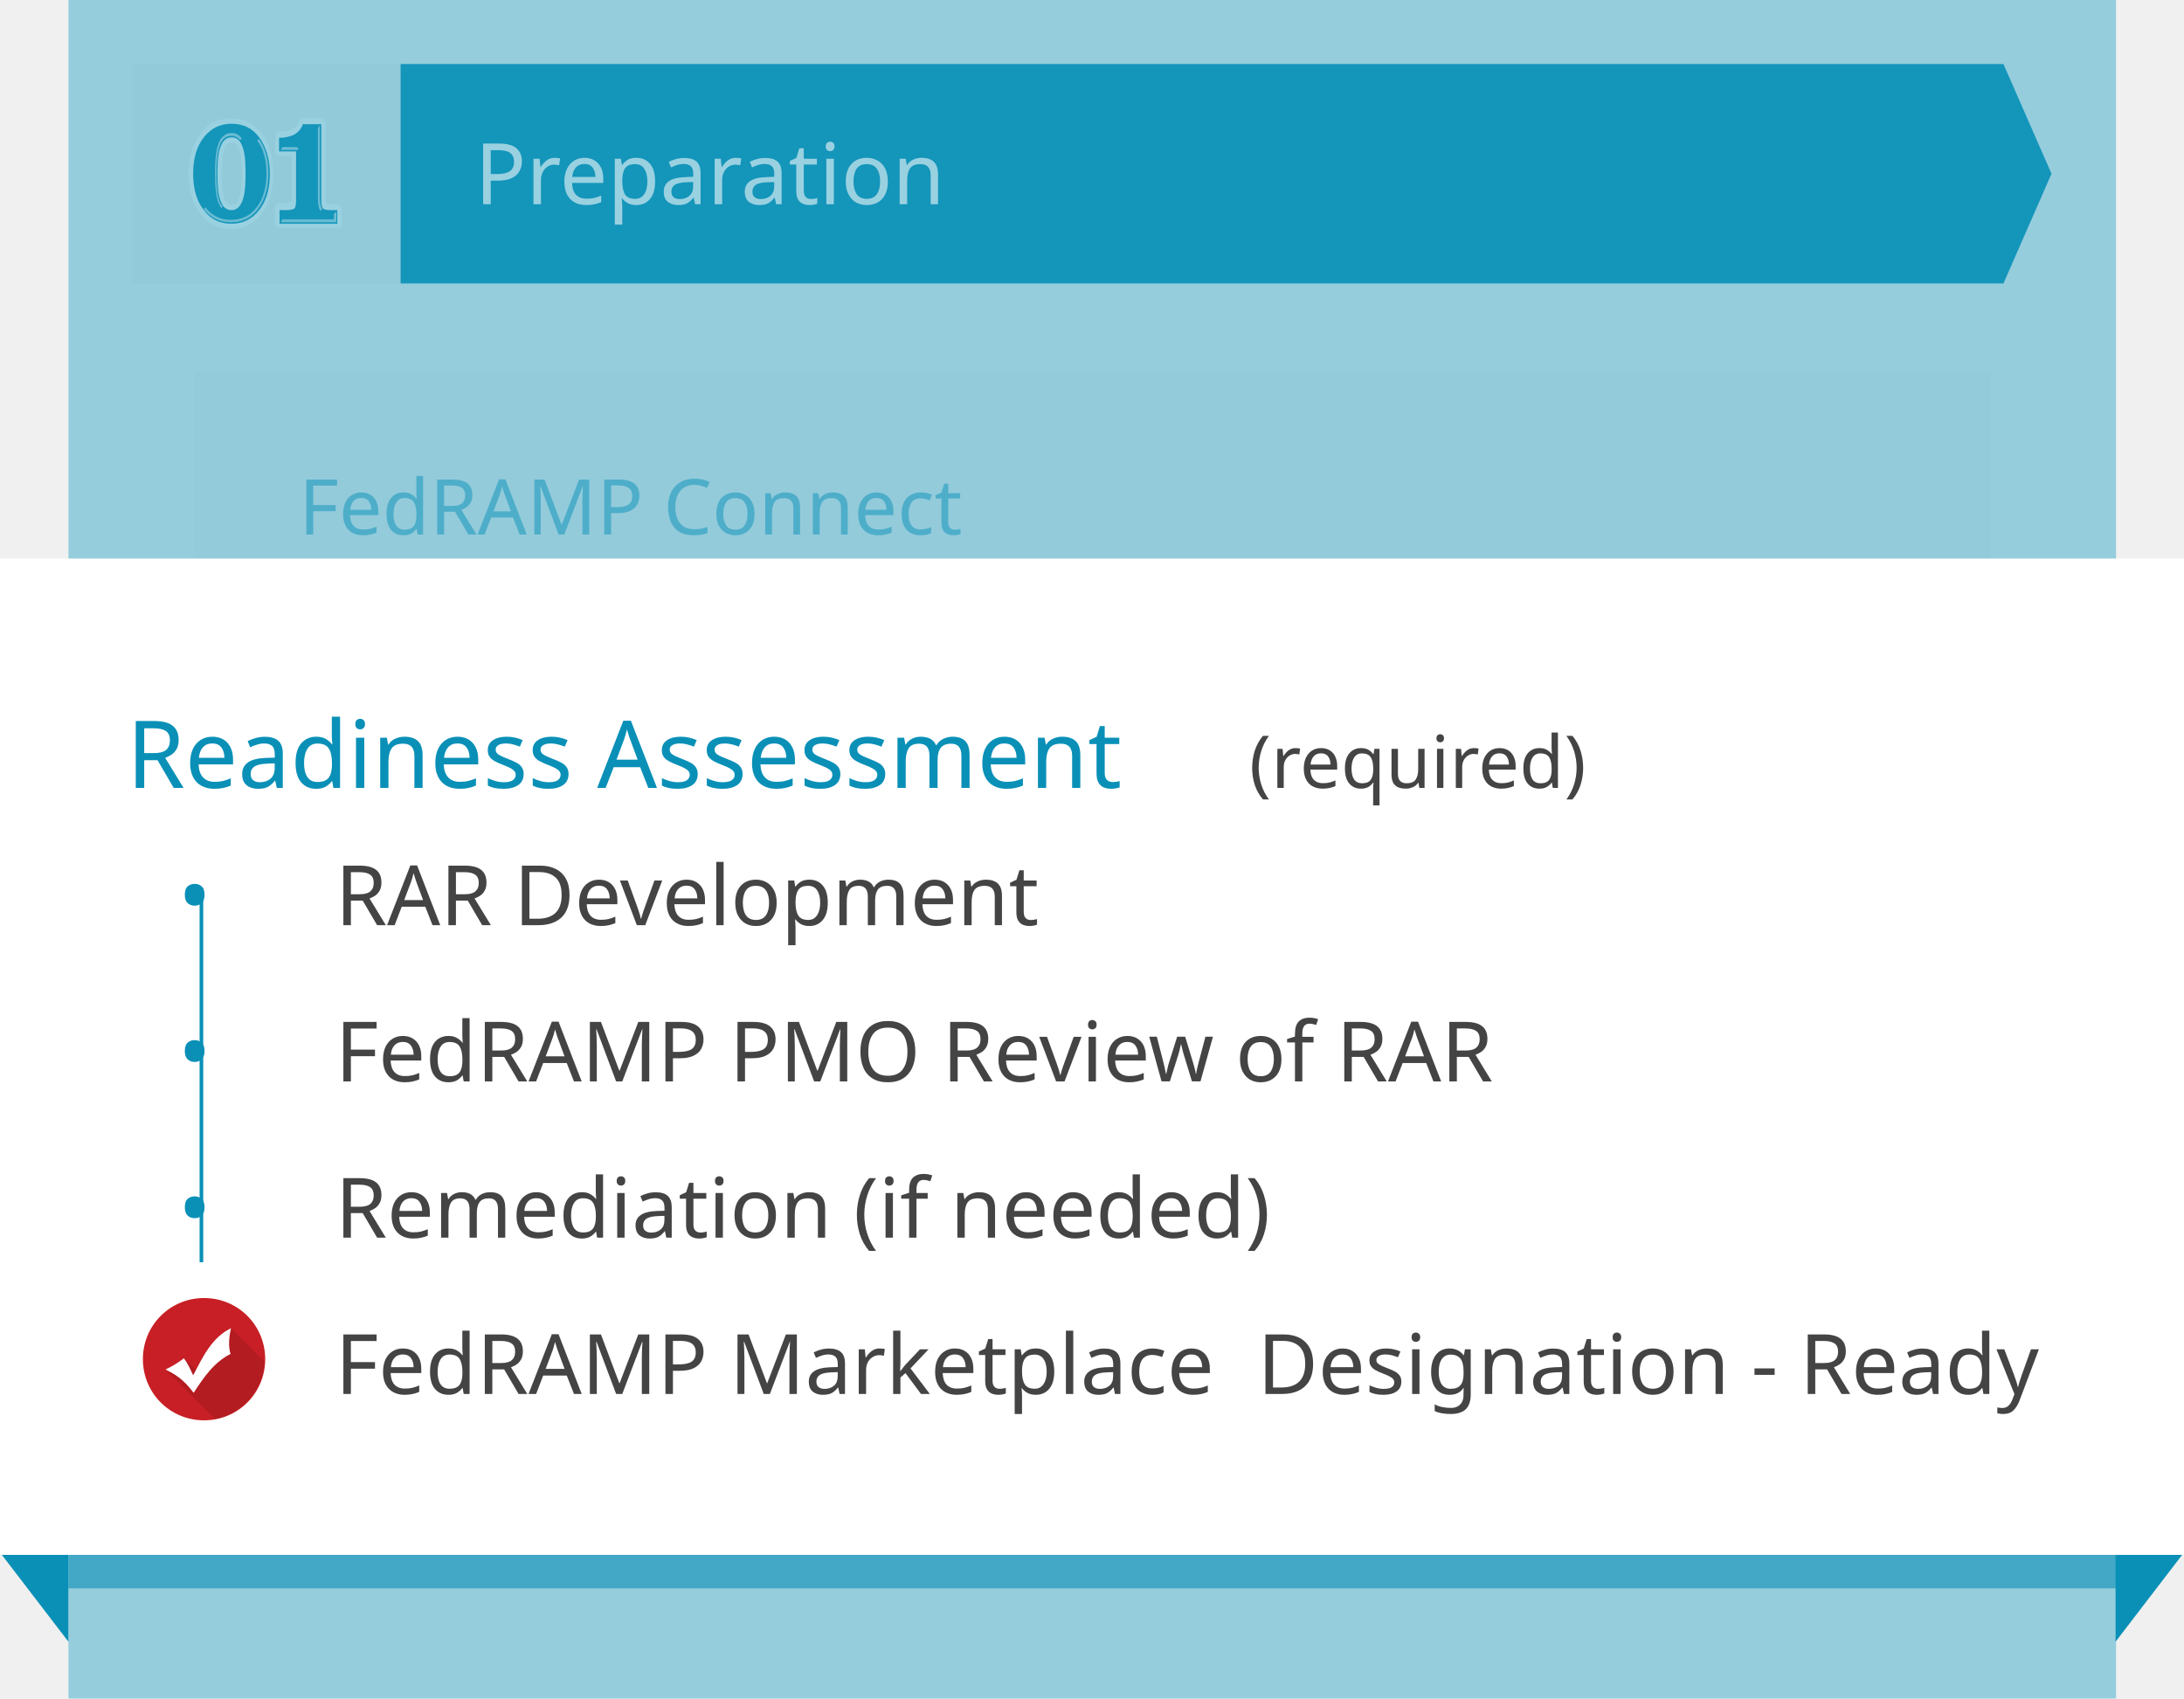
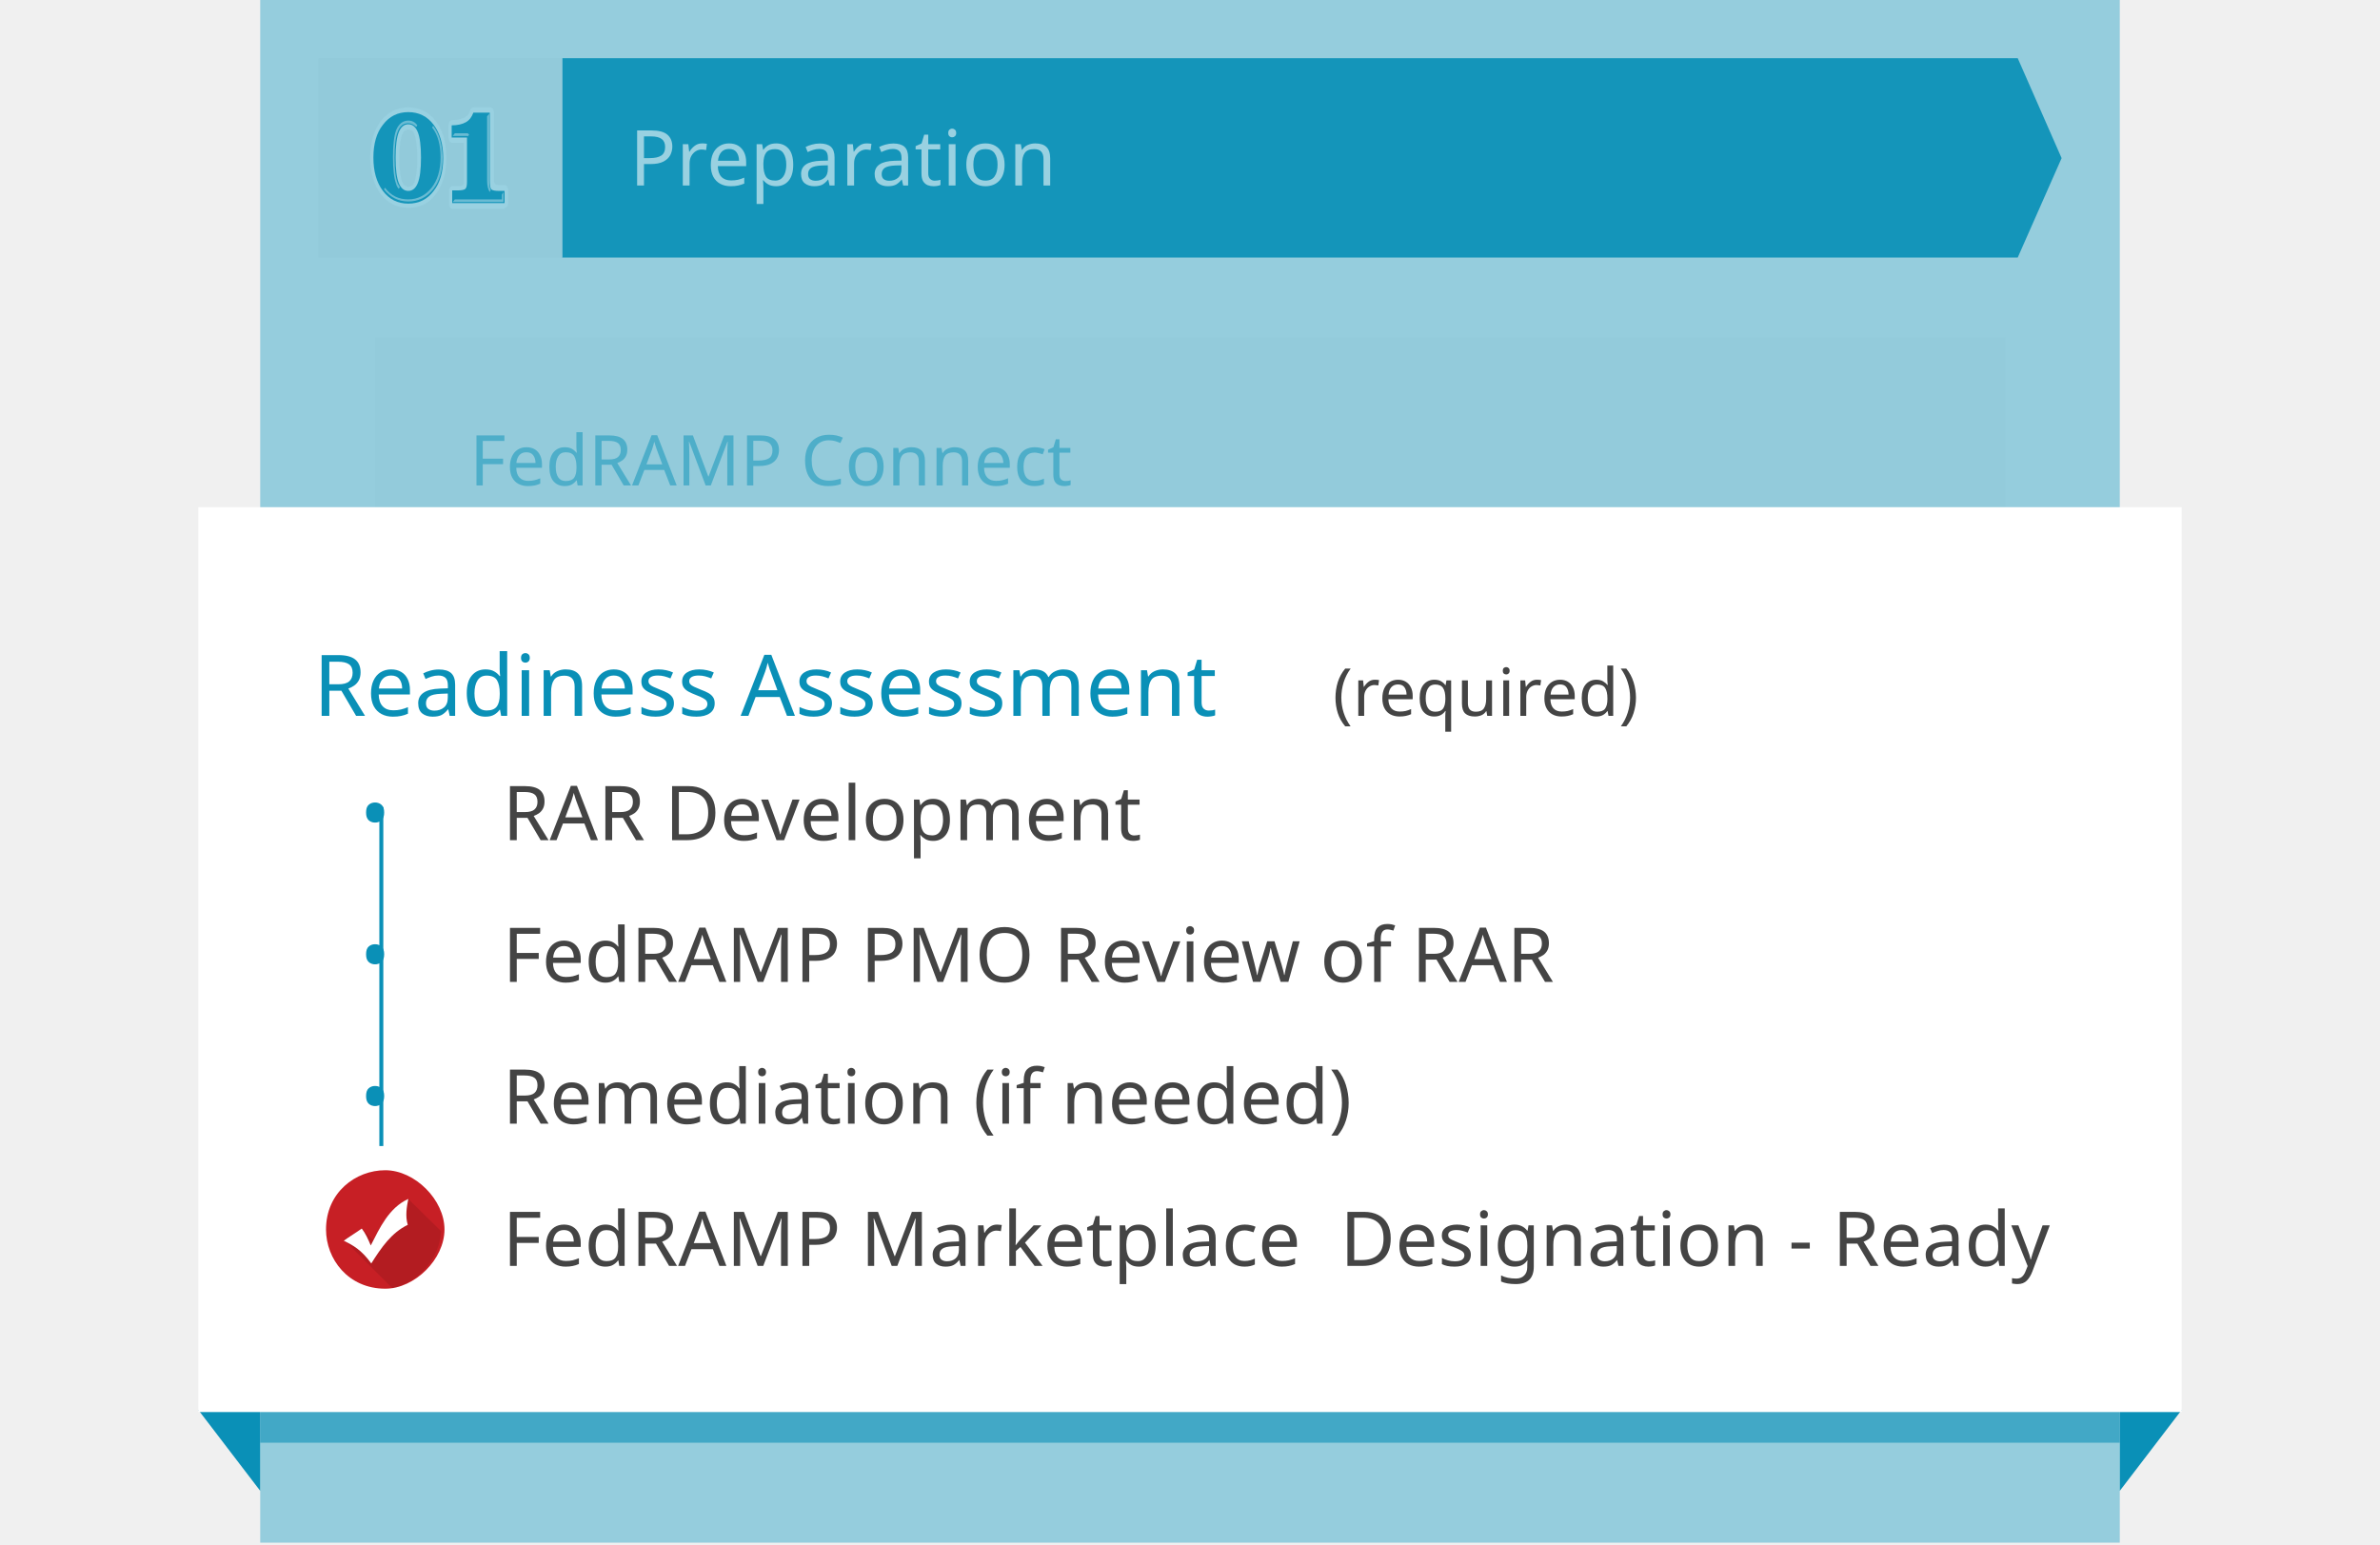
- <svg xmlns="http://www.w3.org/2000/svg" version="1.1" x="0px" y="0px" viewBox="0 0 450 350" style="enable-background:new 0 0 450 350;" xml:space="preserve">
+ <svg xmlns="http://www.w3.org/2000/svg" version="1.1" x="0px" y="0px" viewBox="0 0 450 292" style="enable-background:new 0 0 450 292;" xml:space="preserve">
  <style type="text/css">
	.st0{opacity:0.46;fill:#FFFFFF;}
	.st1{fill:#0A90B7;}
	.st2{fill:#F2F2F2;}
	.st3{fill:#FFFFFF;}
	.st4{fill:#A6D7E5;}
	.st5{opacity:0.55;}
	.st6{fill:#757575;}
	.st7{fill:none;stroke:#FFFFFF;stroke-width:2;stroke-linecap:round;}
	.st8{fill:none;stroke:#0A90B7;stroke-width:0.75;stroke-miterlimit:10;}
	.st9{font-family:'Montserrat-SemiBold';}
- 	.st10{font-size:17.5px;}
+ 	.st10{font-size:14.584px;}
	.st11{fill:none;}
	.st12{font-family:'Montserrat-Medium';}
- 	.st13{font-size:15.877px;}
+ 	.st13{font-size:13.231px;}
	.st14{fill:#444444;}
	.st15{font-family:'Muli-Light';}
- 	.st16{font-size:14.113px;}
- 	.st17{letter-spacing:22;}
+ 	.st16{font-size:11.761px;}
+ 	.st17{letter-spacing:19;}
	.st18{fill:#0A90B7;stroke:#0A90B7;stroke-width:0.25;stroke-miterlimit:10;}
	.st19{font-family:'Muli-Black';}
- 	.st20{letter-spacing:15;}
+ 	.st20{letter-spacing:12;}
	.st21{opacity:0.46;fill:#209ABD;}
	.st22{opacity:0.6;fill:#0A90B7;}
- 	.st23{font-size:17.165px;}
- 	.st24{letter-spacing:18;}
- 	.st25{letter-spacing:27;}
- 	.st26{font-size:19.311px;}
+ 	.st23{font-size:14.305px;}
+ 	.st24{letter-spacing:15;}
+ 	.st25{letter-spacing:23;}
+ 	.st26{font-size:16.093px;}
	.st27{font-family:'Montserrat-LightItalic';}
- 	.st28{font-size:15.02px;}
- 	.st29{fill:#C71F25;}
- 	.st30{opacity:0.1;enable-background:new    ;}
- 	.st31{opacity:0.55;fill:#F2F2F2;}
- 	.st32{fill:#D8D8D8;}
- 	.st33{fill:#A00A0F;}
- 	.st34{fill:#1294C2;}
+ 	.st28{font-size:12.516px;}
+ 	.st29{opacity:0.55;fill:#F2F2F2;}
+ 	.st30{fill:#1294C2;}
+ 	.st31{fill:#C71F25;}
+ 	.st32{opacity:0.1;enable-background:new    ;}
</style>
  <g id="Layer_6">
</g>
  <g id="Shapes">
</g>
  <g id="background">
</g>
  <g id="text">
</g>
  <g id="Graphics">
</g>
  <g id="Layer_5">
-     <rect x="14.1" class="st0" width="421.9" height="350" />
-     <path id="Path_7616_1_" class="st1" d="M412.8,58.4H82.5V13.2h330.3l9.9,22.6L412.8,58.4z" />
-     <rect x="27.2" y="13.2" class="st2" width="55.3" height="45.3" />
-     <text transform="matrix(1 0 0 1 97.8501 42.0844)" class="st3 st9 st10">Preparation</text>
+     <rect x="49.2" class="st0" width="351.6" height="291.7" />
+     <path id="Path_7616_1_" class="st1" d="M381.5,48.7H106.3V11h275.2l8.3,18.9L381.5,48.7z" />
+     <rect x="60.2" y="11" class="st2" width="46.1" height="37.7" />
+     <text transform="matrix(1 0 0 1 119.0415 35.0703)" class="st3 st9 st10">Preparation</text>
    <g>
-       <path class="st3" d="M47.6,47.2c-2.6,0-4.7-1.1-6.3-3.1c-1.6-2.1-2.4-4.9-2.4-8.3c0-3.4,0.8-6.2,2.4-8.3c1.6-2.1,3.7-3.1,6.3-3.1    c2.6,0,4.7,1.1,6.3,3.1c1.6,2.1,2.4,4.9,2.4,8.3c0,3.4-0.8,6.2-2.4,8.3C52.3,46.2,50.2,47.2,47.6,47.2L47.6,47.2z M47.7,29.4    c-0.7,0-1.1,0.4-1.4,1.2c-0.3,0.7-0.6,2.2-0.6,5.2c0,3.1,0.3,4.5,0.6,5.2c0.3,0.8,0.7,1.2,1.4,1.2c0.7,0,1.1-0.4,1.5-1.2    c0.3-0.7,0.6-2.2,0.6-5.2c0-3.1-0.3-4.6-0.6-5.3C48.8,29.7,48.4,29.4,47.7,29.4L47.7,29.4z M69.5,47.2c0.5,0,0.9-0.5,0.9-1.1v-2.8    c0-0.6-0.4-1.2-0.9-1.2h-1.2c-1.2,0-1.2-0.6-1.2-1.2V25.5c0-0.6-0.4-1.2-0.9-1.2h-3.8c-0.4,0-0.7,0.3-0.8,0.7    c-0.2,0.7-0.6,1.2-1.2,1.5c-0.7,0.4-1.6,0.6-2.8,0.6c-0.5,0-0.9,0.5-0.9,1.1v2.8c0,0.3,0.1,0.6,0.2,0.8c0.2,0.2,0.4,0.3,0.6,0.3    h2.6v8.3v0.6c0,0.4,0,0.8-1.3,0.8h-1.3c-0.5,0-0.9,0.5-0.9,1.2v2.8c0,0.6,0.4,1.1,0.9,1.1H69.5L69.5,47.2z" />
-       <path class="st1" d="M57.6,46.1v-2.8h1.3c0.9,0,1.4-0.1,1.7-0.3c0.3-0.2,0.4-0.8,0.4-1.7v-0.6v-9.5h-3.5v-2.8    c1.3,0,2.4-0.3,3.2-0.7c0.8-0.5,1.4-1.2,1.7-2.1h3.8v15.3c0,1.1,0.1,1.8,0.3,2c0.2,0.3,0.8,0.4,1.8,0.4h1.2v2.8H57.6z M39.8,35.8    c0-3.1,0.7-5.6,2.2-7.5c1.5-1.9,3.4-2.8,5.7-2.8c2.4,0,4.3,0.9,5.7,2.8c1.4,1.9,2.2,4.4,2.2,7.5c0,3.1-0.7,5.6-2.2,7.5    c-1.5,1.9-3.4,2.8-5.7,2.8c-2.4,0-4.3-0.9-5.7-2.8C40.5,41.4,39.8,38.9,39.8,35.8z M44.8,35.8c0,2.7,0.2,4.6,0.7,5.7    c0.4,1.2,1.2,1.8,2.2,1.8c1,0,1.7-0.6,2.2-1.8c0.5-1.2,0.7-3.1,0.7-5.7c0-2.7-0.2-4.6-0.7-5.7c-0.4-1.2-1.2-1.8-2.2-1.8    c-1,0-1.7,0.6-2.2,1.8C45,31.2,44.8,33.1,44.8,35.8z" />
-       <path class="st4" d="M66.4,43.1l-0.3,0.4c-0.4-0.4-0.6-1.3-0.6-2.7V26.4l0.4-0.6v15.1C66,42.1,66.1,42.8,66.4,43.1z M61,30.3h-2.8    l-0.4,0.6H61c0.1,0,0.1,0,0.2,0.1l0.3-0.4C61.4,30.4,61.2,30.3,61,30.3z M68.8,44.1v1.1H58.2l-0.4,0.6h11.5v-2.2L68.8,44.1z     M45.3,41.7c-0.5-1.2-0.7-3.1-0.7-5.9c0-2.7,0.2-4.6,0.7-5.9c0.5-1.3,1.3-1.9,2.4-1.9c0.7,0,1.3,0.3,1.8,0.9l0.3-0.4    c-0.5-0.7-1.2-1.1-2.1-1.1c-1.2,0-2.2,0.8-2.7,2.2c-0.5,1.3-0.7,3.3-0.7,6.1c0,2.8,0.2,4.8,0.7,6.1c0.2,0.4,0.4,0.8,0.6,1.1    l0.3-0.4C45.6,42.3,45.4,42,45.3,41.7z M53.3,28.6L53,29c1.3,1.7,1.9,4,1.9,6.8c0,2.9-0.7,5.2-2,6.9c-1.3,1.7-3.1,2.6-5.3,2.6    c-2.2,0-4-0.9-5.3-2.6v0l-0.3,0.4c0,0,0,0,0,0c1.4,1.8,3.3,2.7,5.6,2.7c2.3,0,4.2-0.9,5.6-2.8c1.4-1.8,2.1-4.3,2.1-7.3    C55.3,32.8,54.7,30.4,53.3,28.6z" />
+       <path class="st3" d="M77.2,39.3c-2.1,0-3.9-0.9-5.2-2.6c-1.3-1.7-2-4.1-2-6.9c0-2.8,0.7-5.2,2-6.9c1.3-1.7,3.1-2.6,5.2-2.6    c2.1,0,3.9,0.9,5.2,2.6c1.3,1.7,2,4.1,2,6.9c0,2.8-0.7,5.2-2,6.9C81.1,38.5,79.3,39.3,77.2,39.3L77.2,39.3z M77.2,24.5    c-0.6,0-0.9,0.3-1.2,1c-0.2,0.6-0.5,1.8-0.5,4.4c0,2.6,0.3,3.8,0.5,4.4c0.3,0.7,0.6,1,1.2,1c0.6,0,1-0.3,1.2-1    c0.2-0.6,0.5-1.8,0.5-4.4c0-2.6-0.3-3.8-0.5-4.4C78.2,24.8,77.8,24.5,77.2,24.5L77.2,24.5z M95.4,39.3c0.4,0,0.7-0.4,0.7-1V36    c0-0.5-0.3-1-0.7-1h-1c-1,0-1-0.5-1-1V21.3c0-0.5-0.3-1-0.7-1h-3.1c-0.3,0-0.6,0.2-0.7,0.6c-0.2,0.6-0.5,1-1,1.3    c-0.6,0.3-1.4,0.5-2.4,0.5c-0.4,0-0.7,0.4-0.7,1v2.3c0,0.3,0.1,0.5,0.2,0.7c0.1,0.2,0.3,0.3,0.5,0.3h2.2v7v0.5c0,0.3,0,0.7-1,0.7    h-1.1c-0.4,0-0.7,0.4-0.7,1v2.3c0,0.5,0.3,1,0.7,1H95.4L95.4,39.3z" />
+       <path class="st1" d="M85.5,38.4V36h1.1c0.7,0,1.2-0.1,1.4-0.3c0.2-0.2,0.3-0.6,0.3-1.4v-0.5V26h-2.9v-2.3c1.1,0,2-0.2,2.7-0.6    c0.7-0.4,1.1-1,1.4-1.8h3.1v12.8c0,0.9,0.1,1.5,0.3,1.7c0.2,0.2,0.7,0.3,1.5,0.3h1v2.3H85.5z M70.6,29.8c0-2.6,0.6-4.7,1.8-6.2    c1.2-1.6,2.8-2.4,4.8-2.4c2,0,3.6,0.8,4.8,2.4c1.2,1.6,1.8,3.7,1.8,6.3c0,2.6-0.6,4.7-1.8,6.2c-1.2,1.6-2.8,2.4-4.8,2.4    c-2,0-3.6-0.8-4.8-2.4C71.2,34.5,70.6,32.4,70.6,29.8z M74.8,29.8c0,2.2,0.2,3.8,0.6,4.8c0.4,1,1,1.5,1.8,1.5    c0.8,0,1.4-0.5,1.8-1.5c0.4-1,0.6-2.6,0.6-4.8c0-2.2-0.2-3.8-0.6-4.8c-0.4-1-1-1.5-1.8-1.5c-0.8,0-1.4,0.5-1.8,1.5    C75,26,74.8,27.6,74.8,29.8z" />
+       <path class="st4" d="M92.8,35.9l-0.2,0.4c-0.3-0.4-0.5-1.1-0.5-2.2V22l0.4-0.5v12.6C92.5,35.1,92.6,35.6,92.8,35.9z M88.3,25.2H86    l-0.4,0.5h2.7c0,0,0.1,0,0.1,0.1l0.3-0.3C88.6,25.3,88.5,25.2,88.3,25.2z M94.9,36.8v0.9H86l-0.4,0.5h9.6v-1.9L94.9,36.8z     M75.2,34.7c-0.4-1-0.6-2.6-0.6-4.9c0-2.3,0.2-3.9,0.6-4.9c0.4-1.1,1.1-1.6,2-1.6c0.6,0,1.1,0.3,1.5,0.7l0.2-0.3    c-0.4-0.6-1-0.9-1.7-0.9c-1,0-1.8,0.6-2.3,1.8c-0.4,1.1-0.6,2.8-0.6,5.1c0,2.3,0.2,4,0.6,5.1c0.1,0.4,0.3,0.7,0.5,0.9l0.2-0.3    C75.5,35.3,75.4,35,75.2,34.7z M81.9,23.8l-0.2,0.3c1.1,1.4,1.6,3.3,1.6,5.7c0,2.4-0.6,4.3-1.7,5.7c-1.1,1.4-2.6,2.2-4.4,2.2    c-1.8,0-3.3-0.7-4.4-2.2v0l-0.2,0.3c0,0,0,0,0,0c1.2,1.5,2.7,2.3,4.6,2.3c1.9,0,3.5-0.8,4.7-2.3c1.2-1.5,1.8-3.6,1.8-6.1    C83.6,27.4,83.1,25.3,81.9,23.8z" />
    </g>
    <g class="st5">
-       <path id="Path_1554_4_" class="st6" d="M235.8,201c0,5.9-4.8,10.7-10.7,10.7s-10.7-4.8-10.7-10.7s4.8-10.7,10.7-10.7    S235.8,195.1,235.8,201z" />
+       <path id="Path_1554_4_" class="st6" d="M234,167.5c0,4.9-4,8.9-8.9,8.9c-4.9,0-8.9-4-8.9-8.9c0-4.9,4-8.9,8.9-8.9    C230,158.6,234,162.6,234,167.5z" />
      <g id="Group_1434_4_" transform="translate(4.574 4.222)">
        <g id="arrow_4_" transform="translate(4.574 0)">
-           <path id="arrow-2_4_" class="st3" d="M216.1,203.2c-0.3,0-0.6-0.1-0.8-0.3l-4.7-4.5c-0.4-0.4-0.5-1.1-0.1-1.5c0,0,0,0,0.1-0.1      c0.4-0.5,1.2-0.5,1.6,0c0,0,0,0,0,0l3.8,3.7l3.8-3.7c0.4-0.5,1.2-0.5,1.6,0c0,0,0,0,0,0c0.4,0.4,0.5,1.1,0.1,1.5      c0,0,0,0-0.1,0.1l-4.7,4.5C216.7,203.1,216.4,203.2,216.1,203.2z" />
+           <path id="arrow-2_4_" class="st3" d="M216,168.6c-0.3,0-0.5-0.1-0.7-0.3l-3.9-3.8c-0.4-0.3-0.4-0.9-0.1-1.3c0,0,0,0,0.1-0.1      c0.4-0.4,1-0.4,1.4,0c0,0,0,0,0,0l3.2,3.1l3.2-3.1c0.4-0.4,1-0.4,1.4,0c0,0,0,0,0,0c0.4,0.3,0.4,0.9,0.1,1.3c0,0,0,0-0.1,0.1      l-3.9,3.8C216.5,168.5,216.3,168.7,216,168.6z" />
        </g>
-         <path id="Path_1968_4_" class="st7" d="M220.5,200.8v-9.5" />
+         <path id="Path_1968_4_" class="st7" d="M220.5,166.6v-7.9" />
      </g>
    </g>
    <g class="st5">
-       <rect x="40.1" y="76.6" class="st2" width="370" height="105.5" />
+       <rect x="70.9" y="63.8" class="st2" width="308.3" height="87.9" />
      <g>
-         <rect x="61.6" y="96.6" class="st11" width="192.1" height="34.9" />
-         <text transform="matrix(1 0 0 1 61.5718 110.1425)" class="st1 st12 st13">FedRAMP Connect</text>
+         <rect x="88.8" y="80.5" class="st11" width="160.1" height="29.1" />
+         <text transform="matrix(1 0 0 1 88.8096 91.7852)" class="st1 st12 st13">FedRAMP Connect</text>
      </g>
      <g>
-         <rect x="70.4" y="124.5" class="st11" width="269.7" height="42.6" />
-         <text transform="matrix(1 0 0 1 70.3735 136.585)">
+         <rect x="96.1" y="103.8" class="st11" width="224.8" height="35.5" />
+         <text transform="matrix(1 0 0 1 96.145 113.8892)">
          <tspan x="0" y="0" class="st14 st15 st16 st17">	</tspan>
-           <tspan x="26.5" y="0" class="st14 st15 st16">FedRAMP Connect Business Case</tspan>
-           <tspan x="0" y="26.5" class="st18 st19 st16">•</tspan>
-           <tspan x="7.5" y="26.5" class="st14 st15 st16 st20">	</tspan>
-           <tspan x="26.5" y="26.5" class="st14 st15 st16">Prioritized to work with JAB</tspan>
+           <tspan x="22.1" y="0" class="st14 st15 st16">FedRAMP Connect Business Case</tspan>
+           <tspan x="0" y="22.1" class="st18 st19 st16">•</tspan>
+           <tspan x="6.3" y="22.1" class="st14 st15 st16 st20">	</tspan>
+           <tspan x="22.1" y="22.1" class="st14 st15 st16">Prioritized to work with JAB</tspan>
        </text>
      </g>
-       <line class="st8" x1="74.2" y1="126.2" x2="74.2" y2="156.6" />
+       <line class="st8" x1="99.3" y1="105.2" x2="99.3" y2="130.5" />
      <g>
        <g>
-           <circle class="st1" cx="74.2" cy="129.7" r="10.7" />
+           <circle class="st1" cx="99.3" cy="108.1" r="8.9" />
        </g>
        <g>
-           <path class="st3" d="M76.4,126.8c-0.3,0-0.6-0.3-0.6-0.6v-3.5h-5.5c-0.8,0-1.4,0.6-1.4,1.4v11.1c0,0.8,0.6,1.4,1.4,1.4h8.1      c0.8,0,1.4-0.6,1.4-1.4v-8.5H76.4z" />
+           <path class="st3" d="M101.2,105.6c-0.3,0-0.5-0.2-0.5-0.5v-2.9h-4.5c-0.6,0-1.2,0.5-1.2,1.2v9.3c0,0.6,0.5,1.2,1.2,1.2h6.8      c0.6,0,1.2-0.5,1.2-1.2v-7.1H101.2z" />
        </g>
-         <path class="st4" d="M76.4,126.8H80l-4.1-4.1v3.5C75.9,126.5,76.1,126.7,76.4,126.8z" />
-         <polygon class="st2" points="80,129.7 80,126.8 76.4,126.8    " />
+         <path class="st4" d="M101.2,105.6h3l-3.4-3.4v3C100.8,105.4,100.9,105.6,101.2,105.6z" />
+         <polygon class="st2" points="104.1,108.1 104.1,105.7 101.2,105.7    " />
      </g>
    </g>
-     <rect x="14.1" class="st21" width="421.9" height="350" />
+     <rect x="49.2" class="st21" width="351.6" height="291.7" />
    <g>
-       <polygon class="st1" points="14.1,338.3 0,319.9 14.1,319.9   " />
-       <polygon class="st1" points="435.9,338.3 450,319.9 435.9,319.9   " />
-       <rect x="14.1" y="309.9" class="st22" width="421.9" height="17.4" />
+       <polygon class="st1" points="49.2,281.9 37.5,266.6 49.2,266.6   " />
+       <polygon class="st1" points="400.8,281.9 412.5,266.6 400.8,266.6   " />
+       <rect x="49.2" y="258.3" class="st22" width="351.6" height="14.5" />
+     </g>
+     <rect x="37.5" y="95.9" class="st3" width="375" height="171.1" />
+     <g>
+       <rect x="68.2" y="146.6" class="st11" width="323.7" height="96.6" />
+       <text transform="matrix(1 0 0 1 68.2324 158.8657)">
+         <tspan x="0" y="0" class="st18 st19 st23">•</tspan>
+         <tspan x="7.6" y="0" class="st14 st15 st23 st24">	</tspan>
+         <tspan x="26.8" y="0" class="st14 st15 st23">RAR Development</tspan>
+         <tspan x="0" y="26.8" class="st18 st19 st23">•</tspan>
+         <tspan x="7.6" y="26.8" class="st14 st15 st23 st24">	</tspan>
+         <tspan x="26.8" y="26.8" class="st14 st15 st23">FedRAMP PMO Review of RAR</tspan>
+         <tspan x="0" y="53.6" class="st18 st19 st23">•</tspan>
+         <tspan x="7.6" y="53.6" class="st14 st15 st23 st24">	</tspan>
+         <tspan x="26.8" y="53.6" class="st14 st15 st23">Remediation (if needed)</tspan>
+         <tspan x="0" y="80.5" class="st14 st15 st23 st25">	</tspan>
+         <tspan x="26.8" y="80.5" class="st14 st15 st23">FedRAMP Marketplace  Designation - Ready</tspan>
+       </text>
    </g>
    <g>
-       <rect x="0" y="115.1" class="st3" width="450" height="205.3" />
-       <g>
-         <rect x="36.9" y="175.9" class="st11" width="388.4" height="115.9" />
-         <text transform="matrix(1 0 0 1 36.8789 190.6422)">
-           <tspan x="0" y="0" class="st18 st19 st23">•</tspan>
-           <tspan x="9.2" y="0" class="st14 st15 st23 st24">	</tspan>
-           <tspan x="32.2" y="0" class="st14 st15 st23">RAR Development</tspan>
-           <tspan x="0" y="32.2" class="st18 st19 st23">•</tspan>
-           <tspan x="9.2" y="32.2" class="st14 st15 st23 st24">	</tspan>
-           <tspan x="32.2" y="32.2" class="st14 st15 st23">FedRAMP PMO Review of RAR</tspan>
-           <tspan x="0" y="64.4" class="st18 st19 st23">•</tspan>
-           <tspan x="9.2" y="64.4" class="st14 st15 st23 st24">	</tspan>
-           <tspan x="32.2" y="64.4" class="st14 st15 st23">Remediation (if needed)</tspan>
-           <tspan x="0" y="96.6" class="st14 st15 st23 st25">	</tspan>
-           <tspan x="32.2" y="96.6" class="st14 st15 st23">FedRAMP Marketplace  Designation - Ready</tspan>
-         </text>
+       <rect x="59.3" y="121.7" class="st11" width="273.4" height="17.9" />
+       <text transform="matrix(1 0 0 1 59.252 135.3574)">
+         <tspan x="0" y="0" class="st1 st12 st26">Readiness Assessment</tspan>
+         <tspan x="189.5" y="0" class="st14 st27 st28"> (required)</tspan>
+       </text>
+     </g>
+     <line class="st8" x1="72.1" y1="152.6" x2="72.1" y2="216.7" />
+     <g>
+       <g id="g56755_2_" transform="matrix(14,0,0,14,49637.042,519374.88)">
+         <path id="path56757_2_" class="st31" d="M-3539.5-37081.6c0,0.4-0.4,0.8-0.8,0.8l0,0c-0.5,0-0.8-0.4-0.8-0.8l0,0     c0-0.5,0.4-0.8,0.8-0.8l0,0C-3539.9-37082.4-3539.5-37082-3539.5-37081.6L-3539.5-37081.6z" />
      </g>
-       <g>
-         <rect x="26.1" y="145.9" class="st11" width="328.1" height="21.5" />
-         <text transform="matrix(1 0 0 1 26.1025 162.356)">
-           <tspan x="0" y="0" class="st1 st12 st26">Readiness Assessment</tspan>
-           <tspan x="227.4" y="0" class="st14 st27 st28"> (required)</tspan>
-         </text>
-       </g>
-       <line class="st8" x1="41.5" y1="183.1" x2="41.5" y2="260.1" />
-       <g>
-         <g id="g56755_2_" transform="matrix(14,0,0,14,49637.042,519374.88)">
-           <path id="path56757_2_" class="st29" d="M-3541.6-37078.2c0,0.5-0.4,0.9-0.9,0.9l0,0c-0.5,0-0.9-0.4-0.9-0.9l0,0      c0-0.5,0.4-0.9,0.9-0.9l0,0C-3542-37079.1-3541.6-37078.7-3541.6-37078.2L-3541.6-37078.2z" />
-         </g>
-         <path id="path53460_2_" class="st30" d="M47.6,273.7c-3.6,1.8-5.5,5.3-7.2,8.6l-2.4-2.4c-1.2,0.9-2.5,1.7-3.8,2.4l10.2,10.2     c5.6-1.3,9.8-6.1,10.1-11.9L47.6,273.7z" />
-         <path id="path38606_2_" class="st3" d="M37.9,279.9c0.7,0.9,1.3,2.2,1.9,3.5c1.9-3.6,3.8-7.8,7.8-9.7c-0.4,1.7-0.6,3.7-0.1,5.3     c-3.4,1.7-5.5,4.8-7.6,8c-2.1-2.8-3.8-3.8-5.8-4.8C35.4,281.6,36.7,280.8,37.9,279.9L37.9,279.9z" />
-       </g>
+       <path id="path53460_2_" class="st32" d="M77.2,226.7c-3.3,1.6-5,4.8-6.6,7.8l-2.2-2.2c-1.1,0.8-2.3,1.5-3.4,2.1l9.2,9.2    c5.1-1.2,8.9-5.6,9.2-10.8L77.2,226.7z" />
+       <path id="path38606_2_" class="st3" d="M68.4,232.3c0.7,0.9,1.2,2,1.7,3.2c1.7-3.3,3.4-7.1,7.1-8.8c-0.3,1.5-0.6,3.3-0.1,4.9    c-3.1,1.5-5,4.3-6.9,7.3c-1.9-2.6-3.4-3.4-5.2-4.3C66.1,233.8,67.3,233.1,68.4,232.3L68.4,232.3z" />
    </g>
  </g>
</svg>
